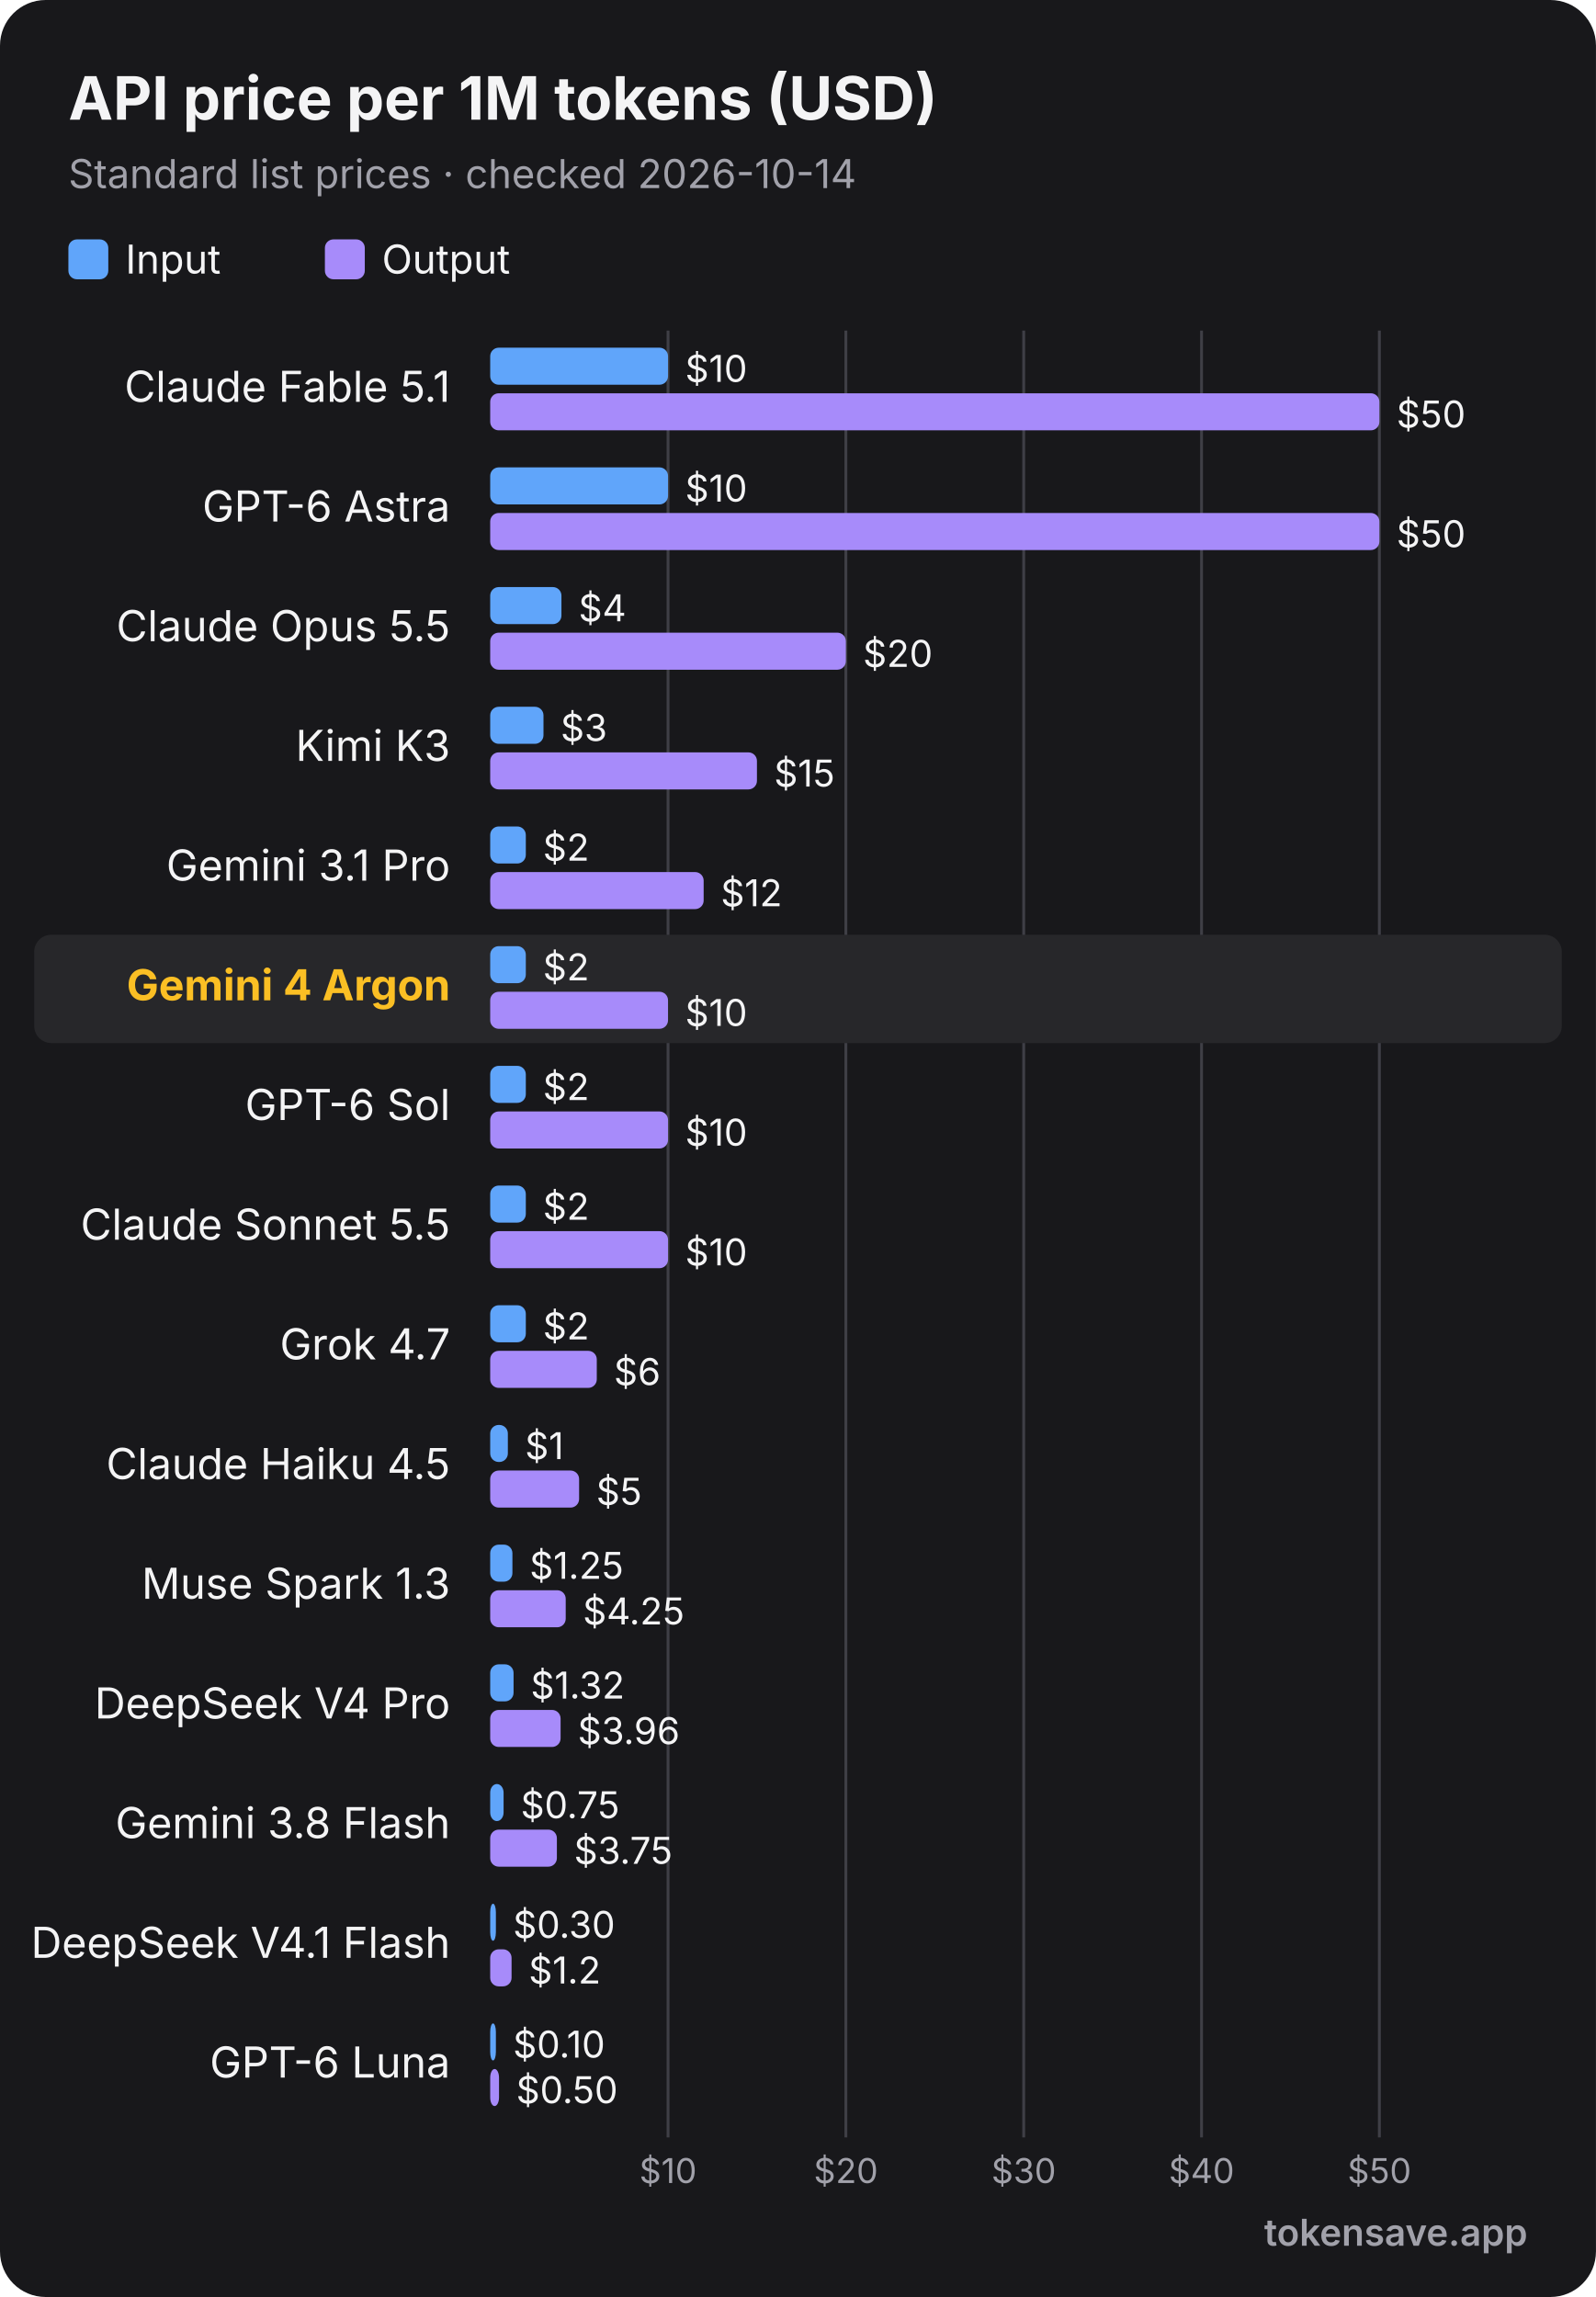
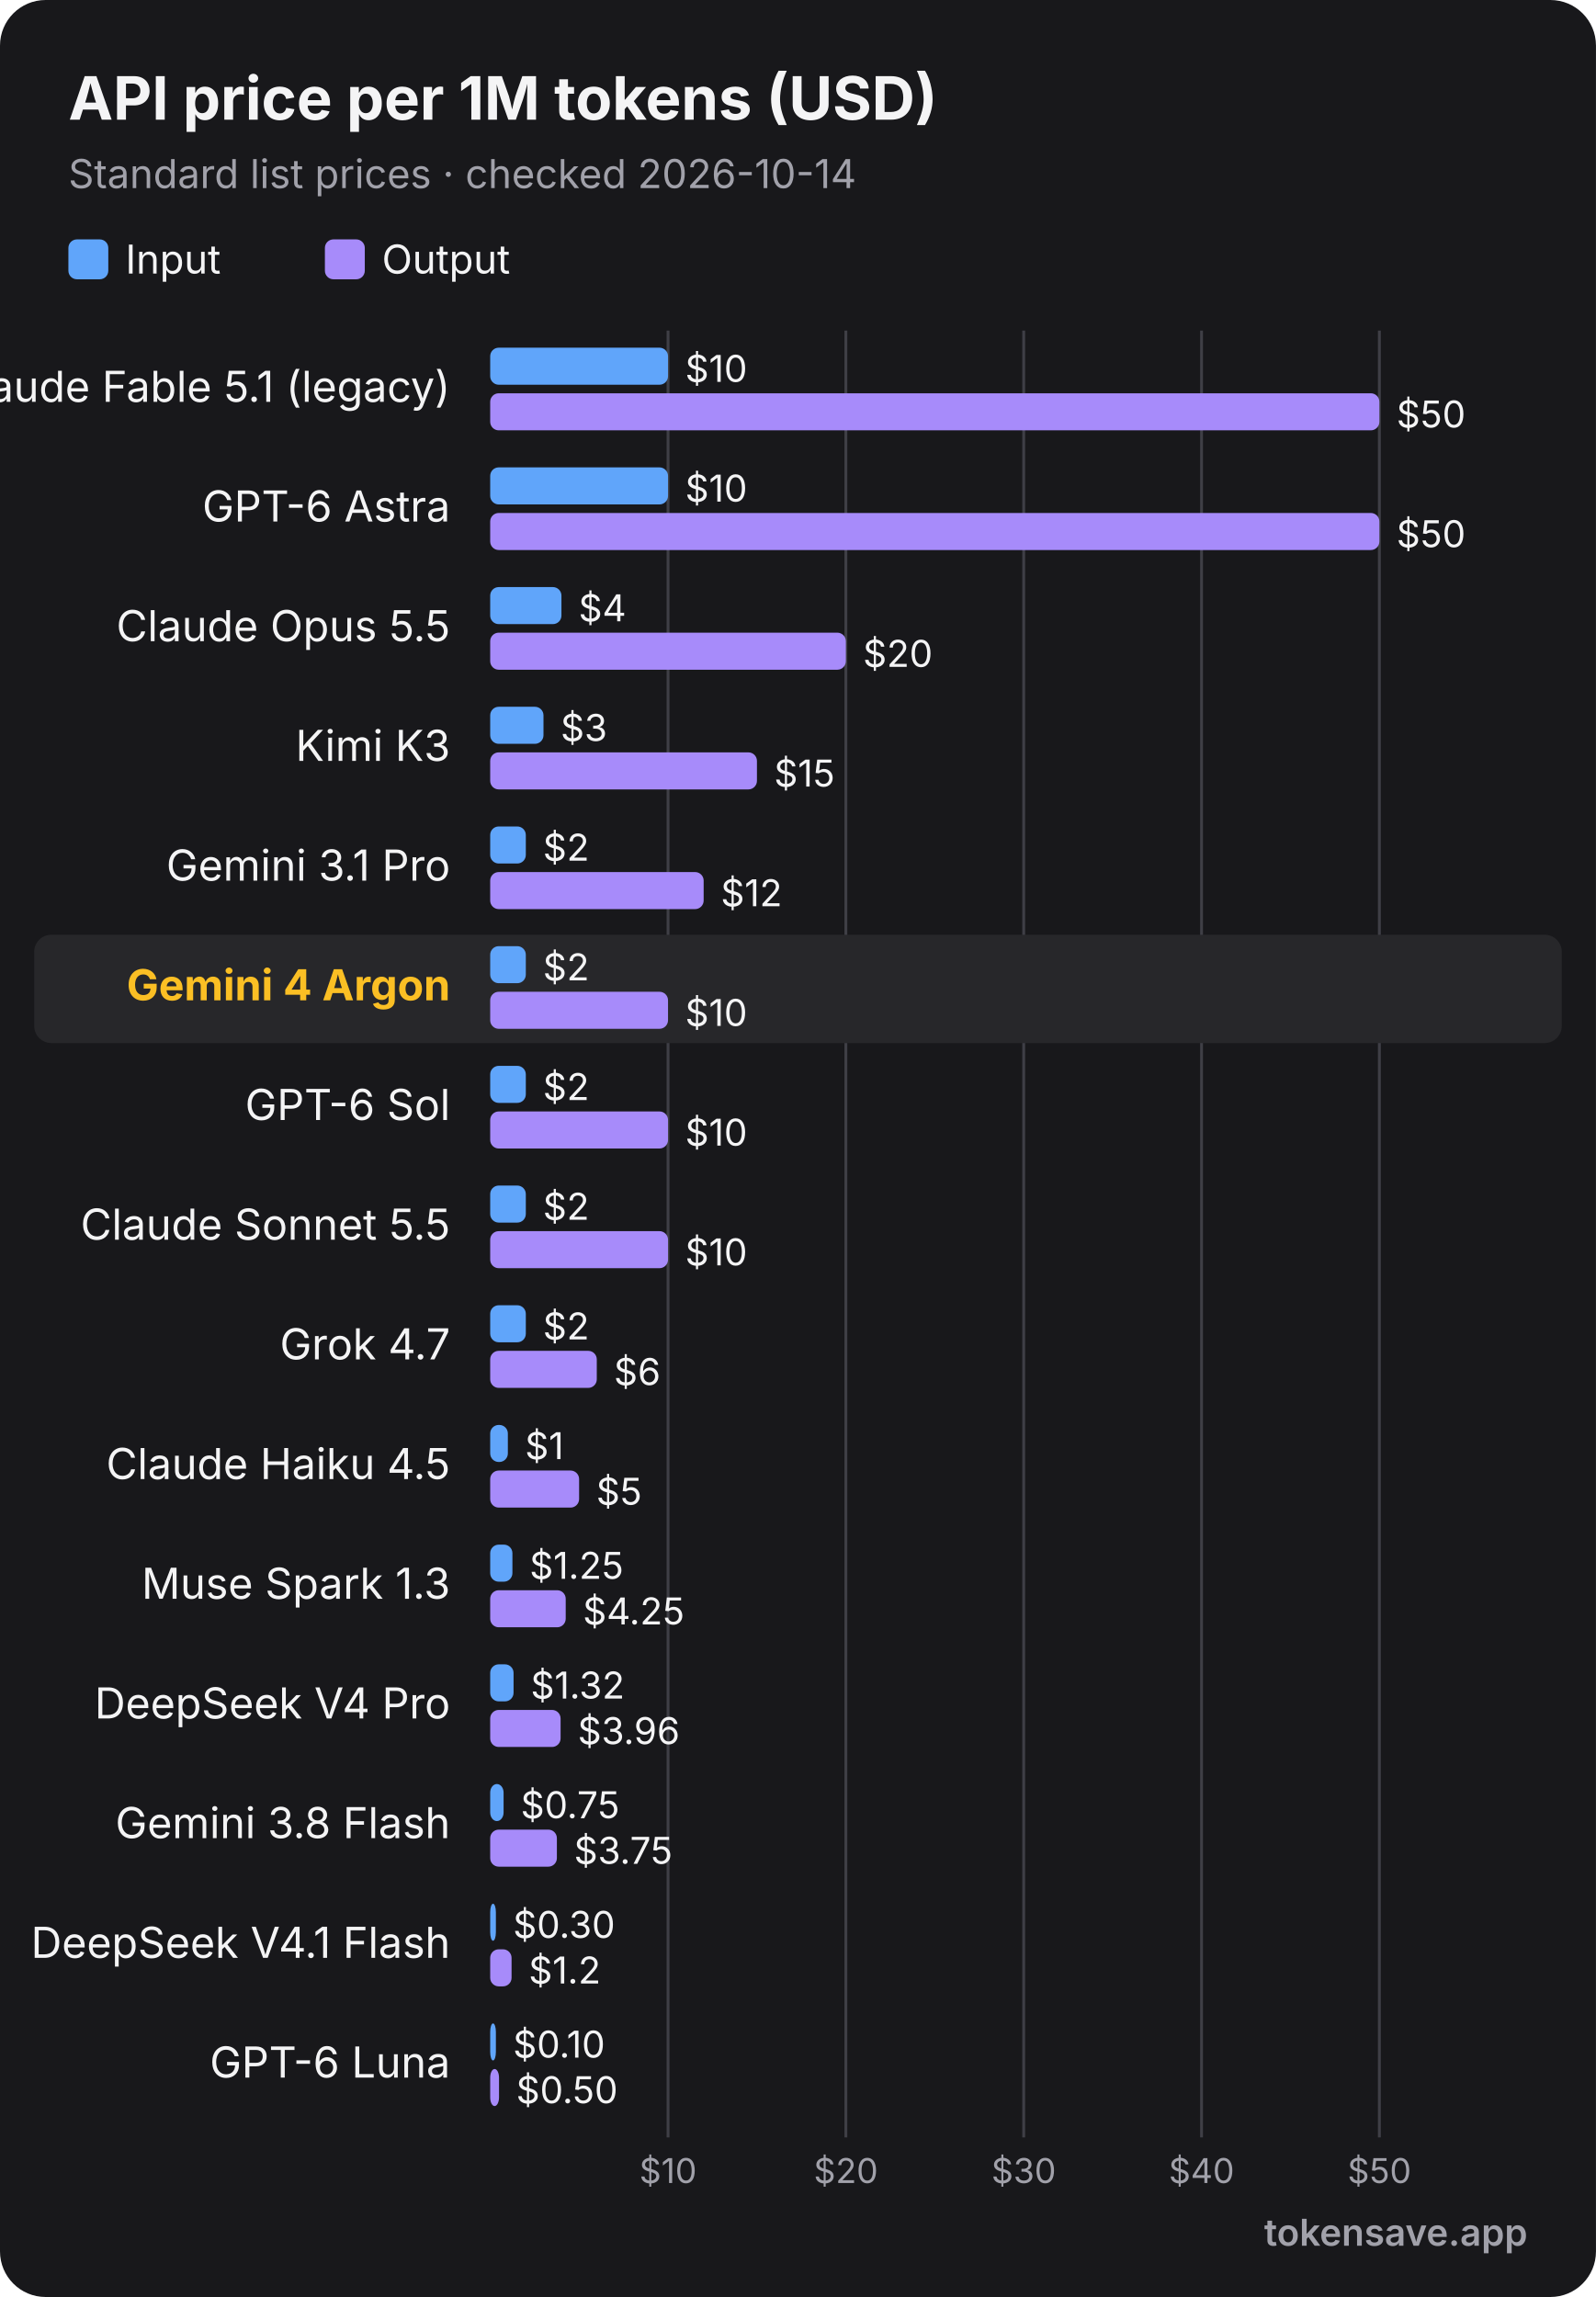
<svg xmlns="http://www.w3.org/2000/svg" viewBox="0 0 560 806" width="560" height="806" role="img" font-family="Inter, 'Segoe UI', Helvetica, Arial, sans-serif">
  <rect width="560" height="806" rx="16" fill="#18181b" />
  <text x="24" y="42" font-size="21" font-weight="700" fill="#f4f4f5">API price per 1M tokens (USD)</text>
  <text x="24" y="66" font-size="14" fill="#a1a1aa">Standard list prices · checked 2026-10-14</text>
  <rect x="24" y="84" width="14" height="14" rx="3" fill="#60a5fa" />
  <text x="44" y="96" font-size="14" fill="#f4f4f5">Input</text>
  <rect x="114" y="84" width="14" height="14" rx="3" fill="#a78bfa" />
  <text x="134" y="96" font-size="14" fill="#f4f4f5">Output</text>
  <line x1="234.4" y1="116" x2="234.4" y2="750" stroke="#3f3f46" stroke-width="1" />
  <text x="234.4" y="766" text-anchor="middle" font-size="12" fill="#a1a1aa">$10</text>
  <line x1="296.8" y1="116" x2="296.8" y2="750" stroke="#3f3f46" stroke-width="1" />
  <text x="296.8" y="766" text-anchor="middle" font-size="12" fill="#a1a1aa">$20</text>
  <line x1="359.2" y1="116" x2="359.2" y2="750" stroke="#3f3f46" stroke-width="1" />
  <text x="359.2" y="766" text-anchor="middle" font-size="12" fill="#a1a1aa">$30</text>
  <line x1="421.6" y1="116" x2="421.6" y2="750" stroke="#3f3f46" stroke-width="1" />
  <text x="421.6" y="766" text-anchor="middle" font-size="12" fill="#a1a1aa">$40</text>
  <line x1="484.0" y1="116" x2="484.0" y2="750" stroke="#3f3f46" stroke-width="1" />
  <text x="484.0" y="766" text-anchor="middle" font-size="12" fill="#a1a1aa">$50</text>
-   <text x="158" y="141" text-anchor="end" font-size="15" font-weight="400" fill="#f4f4f5">Claude Fable 5.1</text>
+   <text x="158" y="141" text-anchor="end" font-size="15" font-weight="400" fill="#f4f4f5">Claude Fable 5.1 (legacy)</text>
  <rect x="172" y="122" width="62.4" height="13" rx="3" fill="#60a5fa" />
  <text x="240.4" y="134" font-size="13" fill="#f4f4f5">$10</text>
  <rect x="172" y="138" width="312.0" height="13" rx="3" fill="#a78bfa" />
  <text x="490.0" y="150" font-size="13" fill="#f4f4f5">$50</text>
  <text x="158" y="183" text-anchor="end" font-size="15" font-weight="400" fill="#f4f4f5">GPT-6 Astra</text>
  <rect x="172" y="164" width="62.4" height="13" rx="3" fill="#60a5fa" />
  <text x="240.4" y="176" font-size="13" fill="#f4f4f5">$10</text>
  <rect x="172" y="180" width="312.0" height="13" rx="3" fill="#a78bfa" />
  <text x="490.0" y="192" font-size="13" fill="#f4f4f5">$50</text>
  <text x="158" y="225" text-anchor="end" font-size="15" font-weight="400" fill="#f4f4f5">Claude Opus 5.5</text>
  <rect x="172" y="206" width="25.0" height="13" rx="3" fill="#60a5fa" />
  <text x="203.0" y="218" font-size="13" fill="#f4f4f5">$4</text>
  <rect x="172" y="222" width="124.8" height="13" rx="3" fill="#a78bfa" />
  <text x="302.8" y="234" font-size="13" fill="#f4f4f5">$20</text>
  <text x="158" y="267" text-anchor="end" font-size="15" font-weight="400" fill="#f4f4f5">Kimi K3</text>
  <rect x="172" y="248" width="18.7" height="13" rx="3" fill="#60a5fa" />
  <text x="196.7" y="260" font-size="13" fill="#f4f4f5">$3</text>
  <rect x="172" y="264" width="93.6" height="13" rx="3" fill="#a78bfa" />
  <text x="271.6" y="276" font-size="13" fill="#f4f4f5">$15</text>
  <text x="158" y="309" text-anchor="end" font-size="15" font-weight="400" fill="#f4f4f5">Gemini 3.1 Pro</text>
  <rect x="172" y="290" width="12.5" height="13" rx="3" fill="#60a5fa" />
  <text x="190.5" y="302" font-size="13" fill="#f4f4f5">$2</text>
  <rect x="172" y="306" width="74.9" height="13" rx="3" fill="#a78bfa" />
  <text x="252.9" y="318" font-size="13" fill="#f4f4f5">$12</text>
  <rect x="12" y="328" width="536" height="38" rx="6" fill="#27272a" />
  <text x="158" y="351" text-anchor="end" font-size="15" font-weight="700" fill="#fbbf24">Gemini 4 Argon</text>
  <rect x="172" y="332" width="12.5" height="13" rx="3" fill="#60a5fa" />
  <text x="190.5" y="344" font-size="13" fill="#f4f4f5">$2</text>
  <rect x="172" y="348" width="62.4" height="13" rx="3" fill="#a78bfa" />
  <text x="240.4" y="360" font-size="13" fill="#f4f4f5">$10</text>
  <text x="158" y="393" text-anchor="end" font-size="15" font-weight="400" fill="#f4f4f5">GPT-6 Sol</text>
  <rect x="172" y="374" width="12.5" height="13" rx="3" fill="#60a5fa" />
  <text x="190.5" y="386" font-size="13" fill="#f4f4f5">$2</text>
  <rect x="172" y="390" width="62.4" height="13" rx="3" fill="#a78bfa" />
  <text x="240.4" y="402" font-size="13" fill="#f4f4f5">$10</text>
  <text x="158" y="435" text-anchor="end" font-size="15" font-weight="400" fill="#f4f4f5">Claude Sonnet 5.5</text>
  <rect x="172" y="416" width="12.5" height="13" rx="3" fill="#60a5fa" />
  <text x="190.5" y="428" font-size="13" fill="#f4f4f5">$2</text>
  <rect x="172" y="432" width="62.4" height="13" rx="3" fill="#a78bfa" />
  <text x="240.4" y="444" font-size="13" fill="#f4f4f5">$10</text>
  <text x="158" y="477" text-anchor="end" font-size="15" font-weight="400" fill="#f4f4f5">Grok 4.7</text>
  <rect x="172" y="458" width="12.5" height="13" rx="3" fill="#60a5fa" />
  <text x="190.5" y="470" font-size="13" fill="#f4f4f5">$2</text>
  <rect x="172" y="474" width="37.4" height="13" rx="3" fill="#a78bfa" />
  <text x="215.4" y="486" font-size="13" fill="#f4f4f5">$6</text>
  <text x="158" y="519" text-anchor="end" font-size="15" font-weight="400" fill="#f4f4f5">Claude Haiku 4.5</text>
  <rect x="172" y="500" width="6.2" height="13" rx="3" fill="#60a5fa" />
  <text x="184.2" y="512" font-size="13" fill="#f4f4f5">$1</text>
  <rect x="172" y="516" width="31.2" height="13" rx="3" fill="#a78bfa" />
  <text x="209.2" y="528" font-size="13" fill="#f4f4f5">$5</text>
  <text x="158" y="561" text-anchor="end" font-size="15" font-weight="400" fill="#f4f4f5">Muse Spark 1.3</text>
  <rect x="172" y="542" width="7.8" height="13" rx="3" fill="#60a5fa" />
  <text x="185.8" y="554" font-size="13" fill="#f4f4f5">$1.25</text>
  <rect x="172" y="558" width="26.5" height="13" rx="3" fill="#a78bfa" />
  <text x="204.5" y="570" font-size="13" fill="#f4f4f5">$4.25</text>
  <text x="158" y="603" text-anchor="end" font-size="15" font-weight="400" fill="#f4f4f5">DeepSeek V4 Pro</text>
  <rect x="172" y="584" width="8.2" height="13" rx="3" fill="#60a5fa" />
  <text x="186.2" y="596" font-size="13" fill="#f4f4f5">$1.32</text>
  <rect x="172" y="600" width="24.7" height="13" rx="3" fill="#a78bfa" />
  <text x="202.7" y="612" font-size="13" fill="#f4f4f5">$3.96</text>
  <text x="158" y="645" text-anchor="end" font-size="15" font-weight="400" fill="#f4f4f5">Gemini 3.8 Flash</text>
  <rect x="172" y="626" width="4.7" height="13" rx="3" fill="#60a5fa" />
  <text x="182.7" y="638" font-size="13" fill="#f4f4f5">$0.75</text>
  <rect x="172" y="642" width="23.4" height="13" rx="3" fill="#a78bfa" />
  <text x="201.4" y="654" font-size="13" fill="#f4f4f5">$3.75</text>
  <text x="158" y="687" text-anchor="end" font-size="15" font-weight="400" fill="#f4f4f5">DeepSeek V4.1 Flash</text>
  <rect x="172" y="668" width="2.0" height="13" rx="3" fill="#60a5fa" />
  <text x="180.0" y="680" font-size="13" fill="#f4f4f5">$0.30</text>
  <rect x="172" y="684" width="7.5" height="13" rx="3" fill="#a78bfa" />
  <text x="185.5" y="696" font-size="13" fill="#f4f4f5">$1.2</text>
  <text x="158" y="729" text-anchor="end" font-size="15" font-weight="400" fill="#f4f4f5">GPT-6 Luna</text>
  <rect x="172" y="710" width="2.0" height="13" rx="3" fill="#60a5fa" />
  <text x="180.0" y="722" font-size="13" fill="#f4f4f5">$0.10</text>
  <rect x="172" y="726" width="3.1" height="13" rx="3" fill="#a78bfa" />
  <text x="181.1" y="738" font-size="13" fill="#f4f4f5">$0.50</text>
  <text x="536" y="788" text-anchor="end" font-size="13" font-weight="600" fill="#a1a1aa">tokensave.app</text>
</svg>
